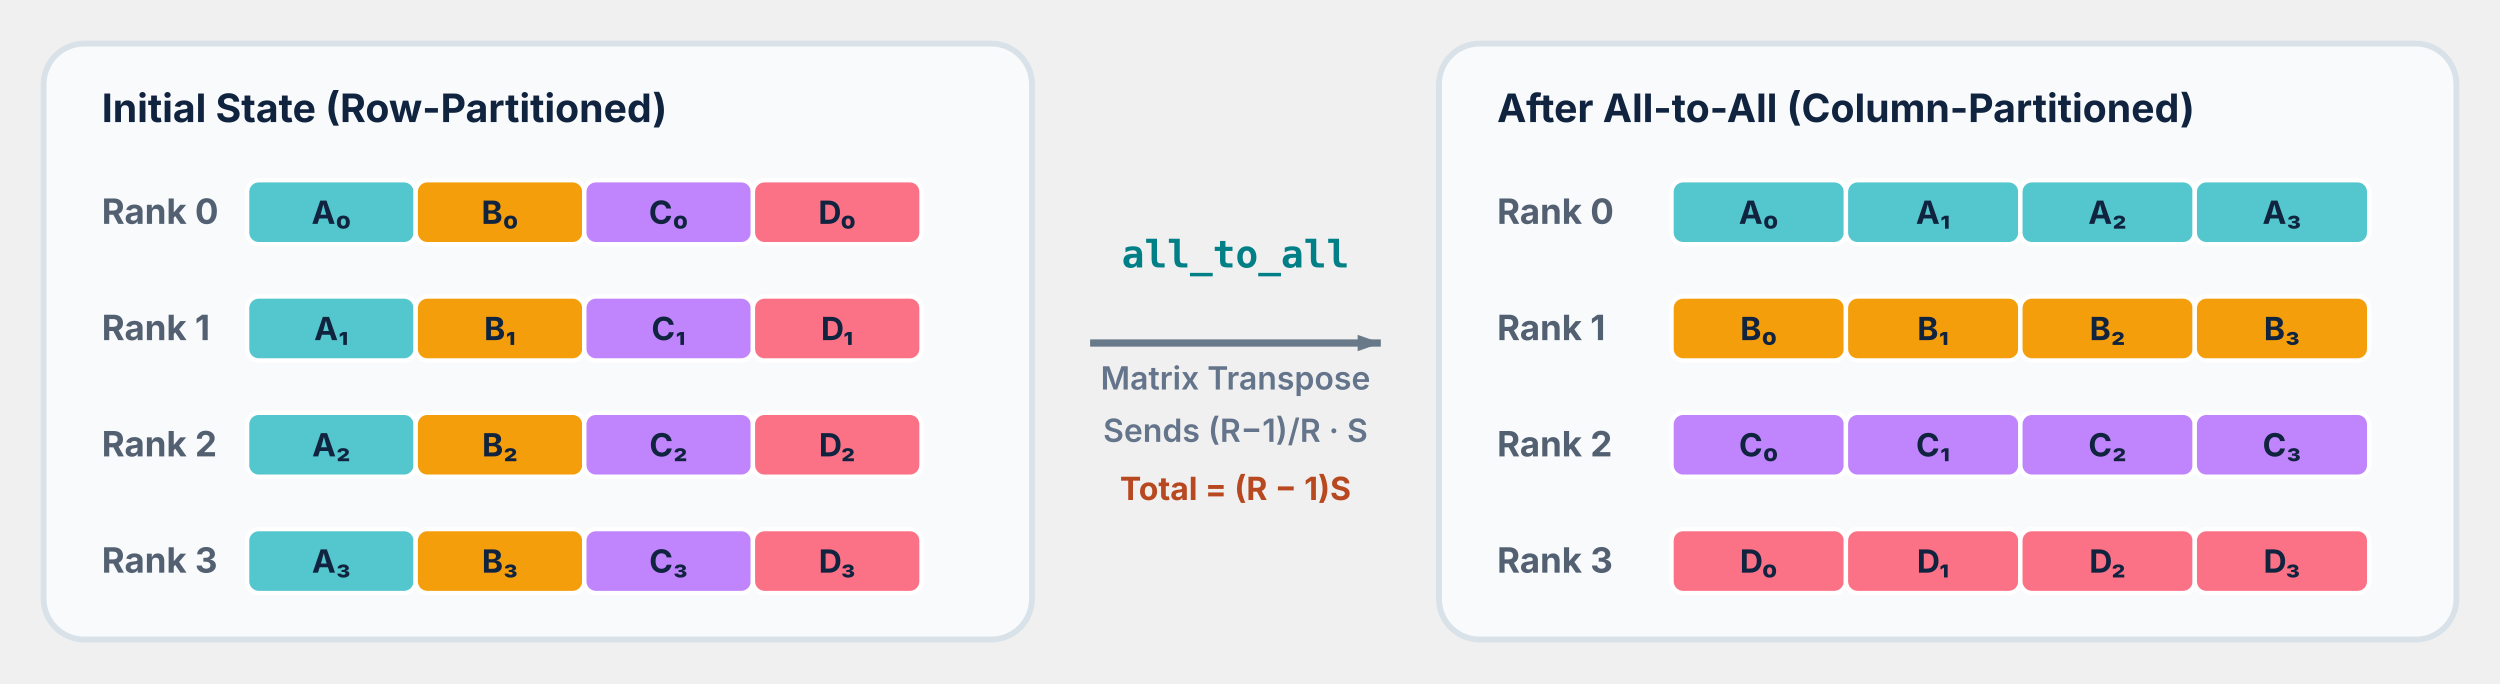
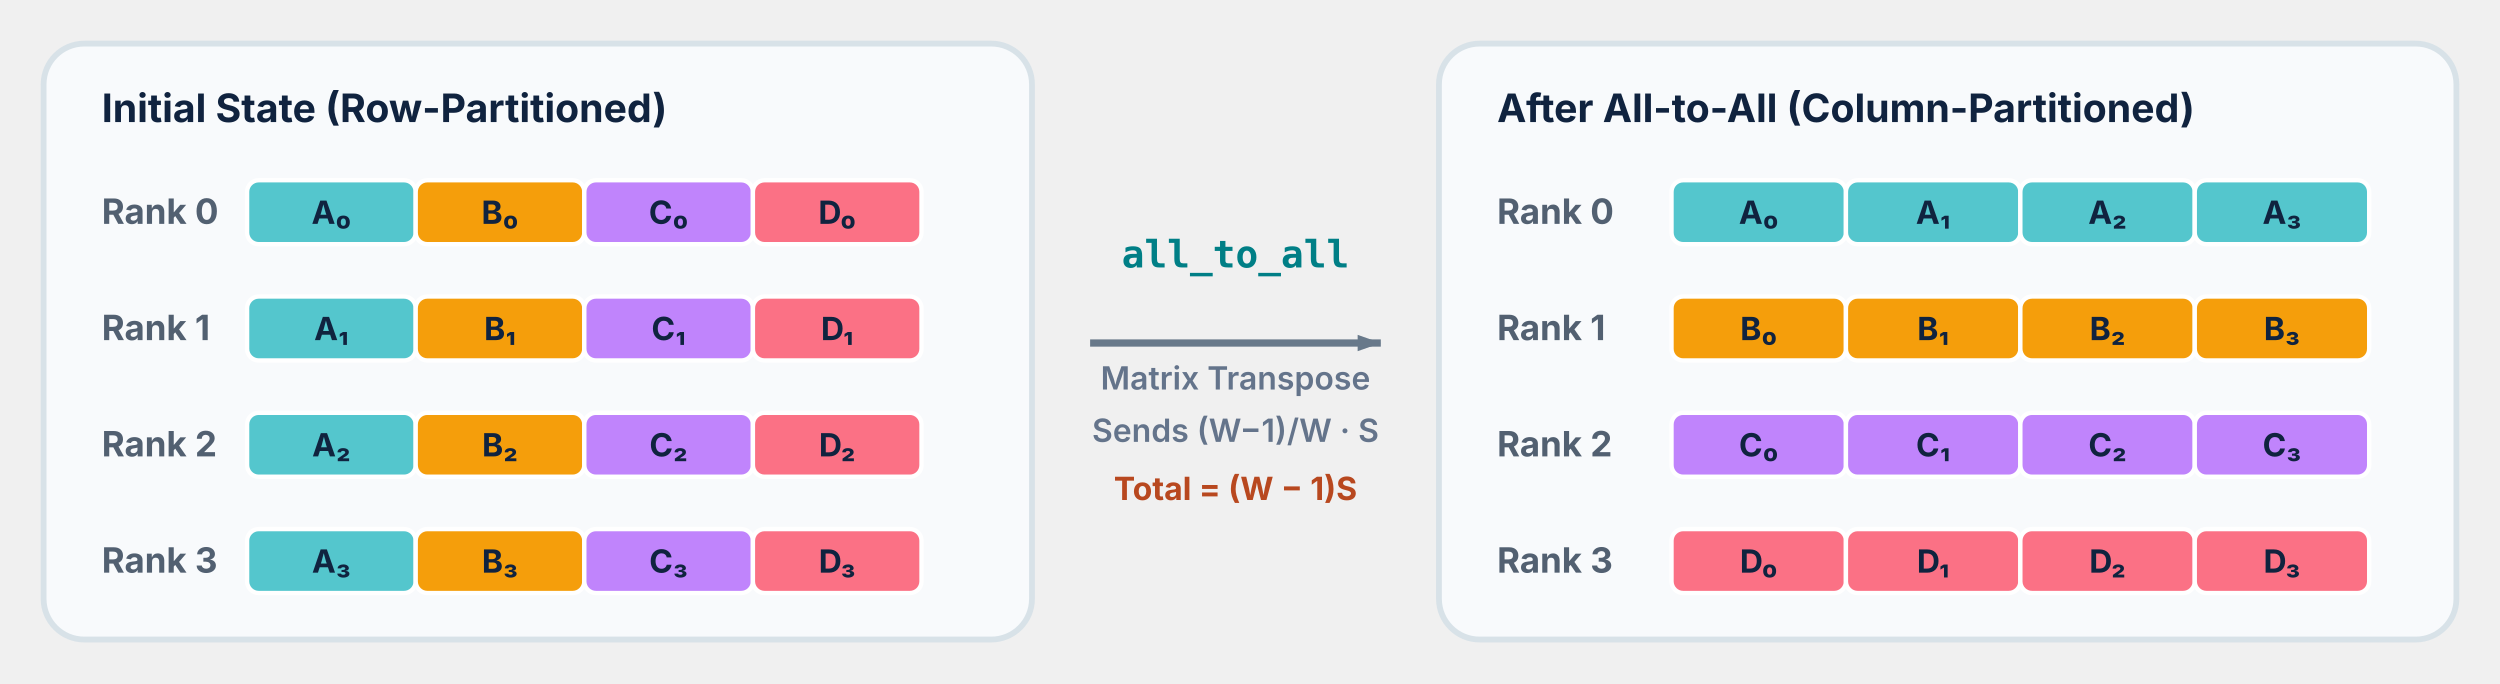
<svg xmlns="http://www.w3.org/2000/svg" viewBox="0 0 860 235" role="img" aria-labelledby="title desc">
  <defs>
    <marker id="arrow" viewBox="0 0 10 8" refX="8.5" refY="4" markerWidth="3.8" markerHeight="3.0" orient="auto">
      <path d="M0 1L8.5 4L0 7z" fill="#68798a" />
    </marker>
    <style>
      text { font-family: Inter, ui-sans-serif, system-ui, -apple-system, BlinkMacSystemFont, "Segoe UI", sans-serif; }
      .bg { fill: #f8fafc; stroke: #d8e2e8; stroke-width: 2; rx: 14; }
      .panel-title { fill: #10233f; font-size: 13.5px; font-weight: 750; }
      .rank-lbl { fill: #526071; font-size: 12px; font-weight: 650; }
      .cell-text { fill: #10233f; font-size: 12px; font-weight: 750; text-anchor: middle; }
      .cell-text-sm { fill: #10233f; font-size: 11px; font-weight: 750; text-anchor: middle; }
      .cell-border { stroke: #ffffff; stroke-width: 1.5; }
      .empty-slot { fill: #eef2f6; stroke: #cbd5e1; stroke-width: 1.5; stroke-dasharray: 3 3; rx: 4; }
      .empty-text { fill: #526071; font-size: 11px; font-weight: 500; text-anchor: middle; }
      .c0 { fill: #54c6cd; }
      .c1 { fill: #f59e0b; }
      .c2 { fill: #c084fc; }
      .c3 { fill: #fb7185; }
      .c0-light { fill: #bdecee; }
      .c1-light { fill: #fde68a; }
      .c2-light { fill: #e9d5ff; }
      .c3-light { fill: #fecdd3; }
      .flow { fill: none; stroke: #68798a; stroke-width: 2.5; marker-end: url(#arrow); }
      .api-lbl { fill: #007f86; font-size: 13px; font-weight: 700; text-anchor: middle; font-family: 'JetBrains Mono', monospace; }
      .meta-lbl { fill: #64748b; font-size: 11px; font-weight: 600; text-anchor: middle; }
      .meta-cost { fill: #b8481f; font-size: 11px; font-weight: 700; text-anchor: middle; }
      @media (prefers-color-scheme: dark) {
        .bg { fill: #131d2a; stroke: #2c4052; }
        .panel-title { fill: #f3f7fa; }
        .rank-lbl { fill: #94a3b8; }
        .cell-border { stroke: #131d2a; }
        .empty-slot { fill: #1e293b; stroke: #334155; }
        .empty-text { fill: #b8c9d8; }
        .cell-text, .cell-text-sm { fill: #10233f; }
        .flow { stroke: #94a3b8; }
        .api-lbl { fill: #54d2d8; }
        .meta-lbl { fill: #94a3b8; }
        .meta-cost { fill: #fb923c; }
      }
    </style>
  </defs>
  <rect class="bg" x="15" y="15" width="340" height="205" />
  <text class="panel-title" x="35" y="42">Initial State (Row-Partitioned)</text>
  <text class="rank-lbl" x="35" y="77">Rank 0</text>
  <g transform="translate(85, 62)">
    <rect class="c0 cell-border" x="0" y="0" width="58" height="22" rx="4" />
    <text class="cell-text-sm" x="29" y="15">A₀</text>
    <rect class="c1 cell-border" x="58" y="0" width="58" height="22" rx="4" />
    <text class="cell-text-sm" x="87" y="15">B₀</text>
    <rect class="c2 cell-border" x="116" y="0" width="58" height="22" rx="4" />
    <text class="cell-text-sm" x="145" y="15">C₀</text>
    <rect class="c3 cell-border" x="174" y="0" width="58" height="22" rx="4" />
    <text class="cell-text-sm" x="203" y="15">D₀</text>
  </g>
  <text class="rank-lbl" x="35" y="117">Rank 1</text>
  <g transform="translate(85, 102)">
    <rect class="c0 cell-border" x="0" y="0" width="58" height="22" rx="4" />
    <text class="cell-text-sm" x="29" y="15">A₁</text>
    <rect class="c1 cell-border" x="58" y="0" width="58" height="22" rx="4" />
    <text class="cell-text-sm" x="87" y="15">B₁</text>
    <rect class="c2 cell-border" x="116" y="0" width="58" height="22" rx="4" />
    <text class="cell-text-sm" x="145" y="15">C₁</text>
    <rect class="c3 cell-border" x="174" y="0" width="58" height="22" rx="4" />
    <text class="cell-text-sm" x="203" y="15">D₁</text>
  </g>
  <text class="rank-lbl" x="35" y="157">Rank 2</text>
  <g transform="translate(85, 142)">
    <rect class="c0 cell-border" x="0" y="0" width="58" height="22" rx="4" />
    <text class="cell-text-sm" x="29" y="15">A₂</text>
    <rect class="c1 cell-border" x="58" y="0" width="58" height="22" rx="4" />
    <text class="cell-text-sm" x="87" y="15">B₂</text>
    <rect class="c2 cell-border" x="116" y="0" width="58" height="22" rx="4" />
    <text class="cell-text-sm" x="145" y="15">C₂</text>
    <rect class="c3 cell-border" x="174" y="0" width="58" height="22" rx="4" />
    <text class="cell-text-sm" x="203" y="15">D₂</text>
  </g>
  <text class="rank-lbl" x="35" y="197">Rank 3</text>
  <g transform="translate(85, 182)">
    <rect class="c0 cell-border" x="0" y="0" width="58" height="22" rx="4" />
    <text class="cell-text-sm" x="29" y="15">A₃</text>
    <rect class="c1 cell-border" x="58" y="0" width="58" height="22" rx="4" />
    <text class="cell-text-sm" x="87" y="15">B₃</text>
    <rect class="c2 cell-border" x="116" y="0" width="58" height="22" rx="4" />
    <text class="cell-text-sm" x="145" y="15">C₃</text>
    <rect class="c3 cell-border" x="174" y="0" width="58" height="22" rx="4" />
    <text class="cell-text-sm" x="203" y="15">D₃</text>
  </g>
  <path class="flow" d="M375 118 H475" />
  <text class="api-lbl" x="425" y="92">all_to_all</text>
  <text class="meta-lbl" x="425" y="134">Matrix Transpose</text>
-   <text class="meta-lbl" x="425" y="152">Sends (R−1)/R · S</text>
-   <text class="meta-cost" x="425" y="172">Total = (R − 1)S</text>
+   <text class="meta-lbl" x="425" y="152">Sends (W−1)/W · S</text>
+   <text class="meta-cost" x="425" y="172">Total = (W − 1)S</text>
  <rect class="bg" x="495" y="15" width="350" height="205" />
  <text class="panel-title" x="515" y="42">After All-to-All (Column-Partitioned)</text>
  <text class="rank-lbl" x="515" y="77">Rank 0</text>
  <g transform="translate(575, 62)">
    <rect class="c0 cell-border" x="0" y="0" width="60" height="22" rx="4" />
    <text class="cell-text-sm" x="30" y="15">A₀</text>
    <rect class="c0 cell-border" x="60" y="0" width="60" height="22" rx="4" />
    <text class="cell-text-sm" x="90" y="15">A₁</text>
    <rect class="c0 cell-border" x="120" y="0" width="60" height="22" rx="4" />
    <text class="cell-text-sm" x="150" y="15">A₂</text>
    <rect class="c0 cell-border" x="180" y="0" width="60" height="22" rx="4" />
    <text class="cell-text-sm" x="210" y="15">A₃</text>
  </g>
  <text class="rank-lbl" x="515" y="117">Rank 1</text>
  <g transform="translate(575, 102)">
    <rect class="c1 cell-border" x="0" y="0" width="60" height="22" rx="4" />
    <text class="cell-text-sm" x="30" y="15">B₀</text>
    <rect class="c1 cell-border" x="60" y="0" width="60" height="22" rx="4" />
    <text class="cell-text-sm" x="90" y="15">B₁</text>
    <rect class="c1 cell-border" x="120" y="0" width="60" height="22" rx="4" />
    <text class="cell-text-sm" x="150" y="15">B₂</text>
    <rect class="c1 cell-border" x="180" y="0" width="60" height="22" rx="4" />
    <text class="cell-text-sm" x="210" y="15">B₃</text>
  </g>
  <text class="rank-lbl" x="515" y="157">Rank 2</text>
  <g transform="translate(575, 142)">
    <rect class="c2 cell-border" x="0" y="0" width="60" height="22" rx="4" />
    <text class="cell-text-sm" x="30" y="15">C₀</text>
    <rect class="c2 cell-border" x="60" y="0" width="60" height="22" rx="4" />
    <text class="cell-text-sm" x="90" y="15">C₁</text>
    <rect class="c2 cell-border" x="120" y="0" width="60" height="22" rx="4" />
    <text class="cell-text-sm" x="150" y="15">C₂</text>
    <rect class="c2 cell-border" x="180" y="0" width="60" height="22" rx="4" />
    <text class="cell-text-sm" x="210" y="15">C₃</text>
  </g>
  <text class="rank-lbl" x="515" y="197">Rank 3</text>
  <g transform="translate(575, 182)">
    <rect class="c3 cell-border" x="0" y="0" width="60" height="22" rx="4" />
    <text class="cell-text-sm" x="30" y="15">D₀</text>
    <rect class="c3 cell-border" x="60" y="0" width="60" height="22" rx="4" />
    <text class="cell-text-sm" x="90" y="15">D₁</text>
    <rect class="c3 cell-border" x="120" y="0" width="60" height="22" rx="4" />
    <text class="cell-text-sm" x="150" y="15">D₂</text>
    <rect class="c3 cell-border" x="180" y="0" width="60" height="22" rx="4" />
    <text class="cell-text-sm" x="210" y="15">D₃</text>
  </g>
</svg>
